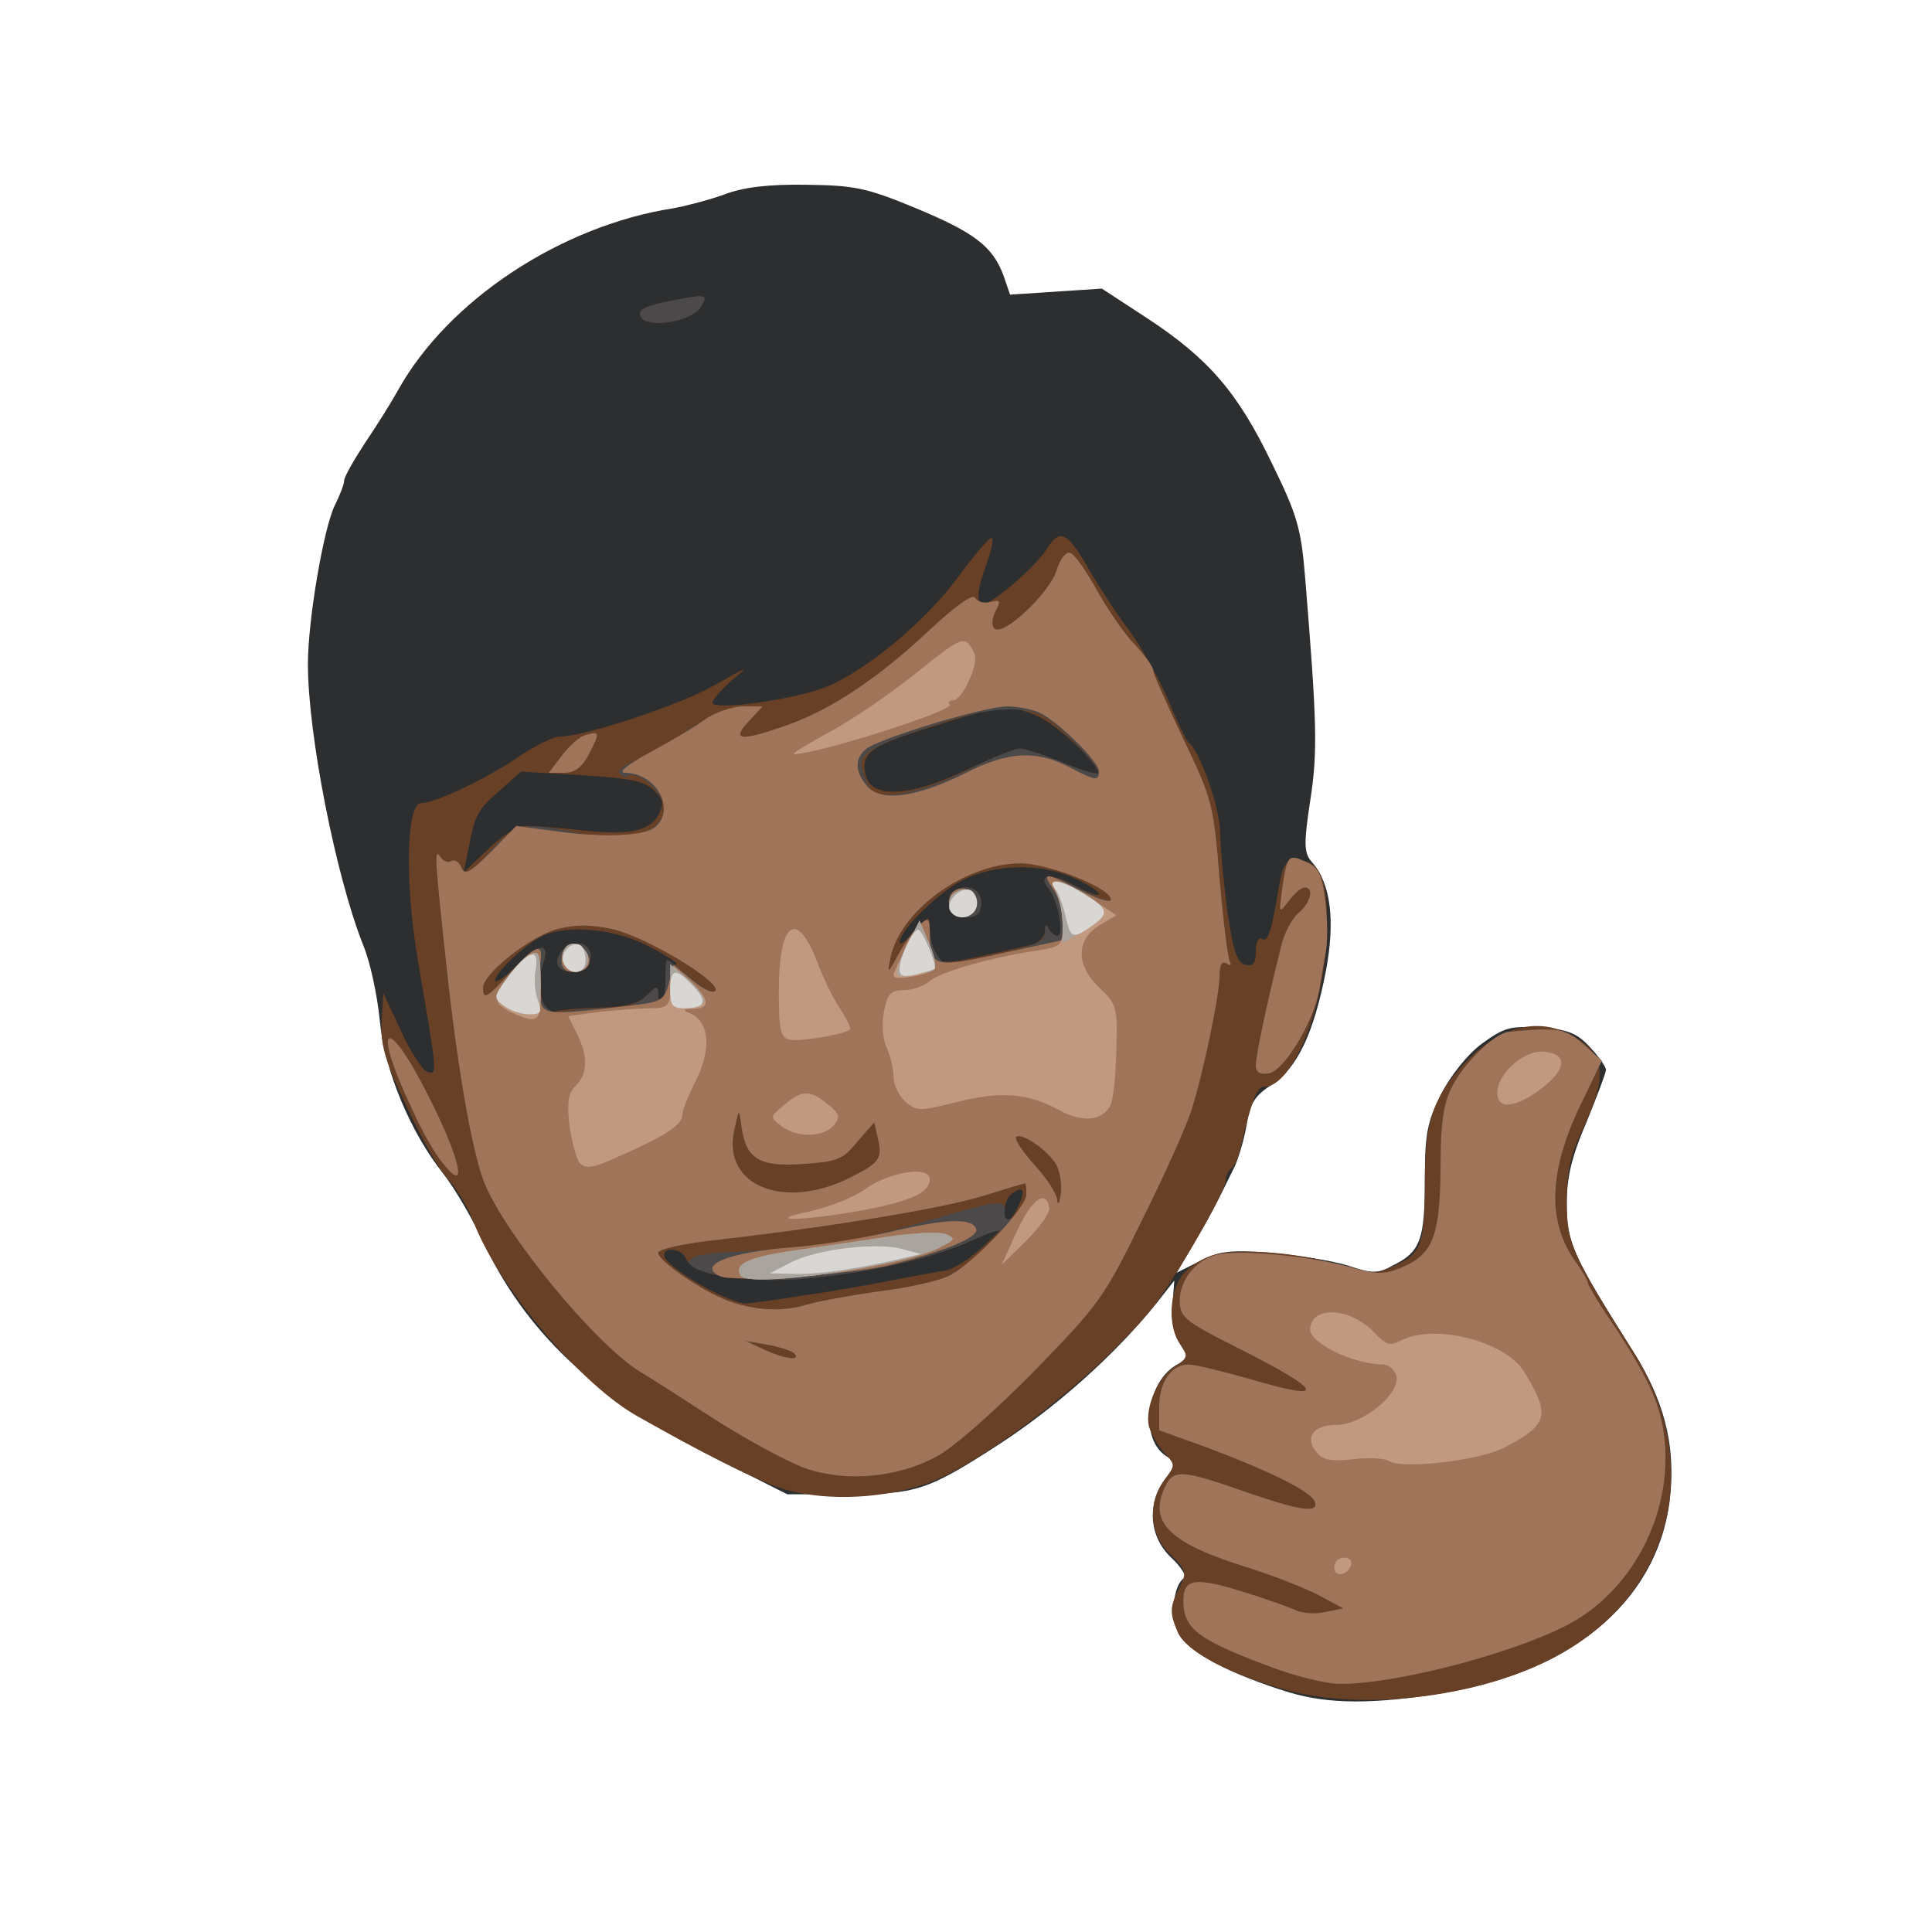
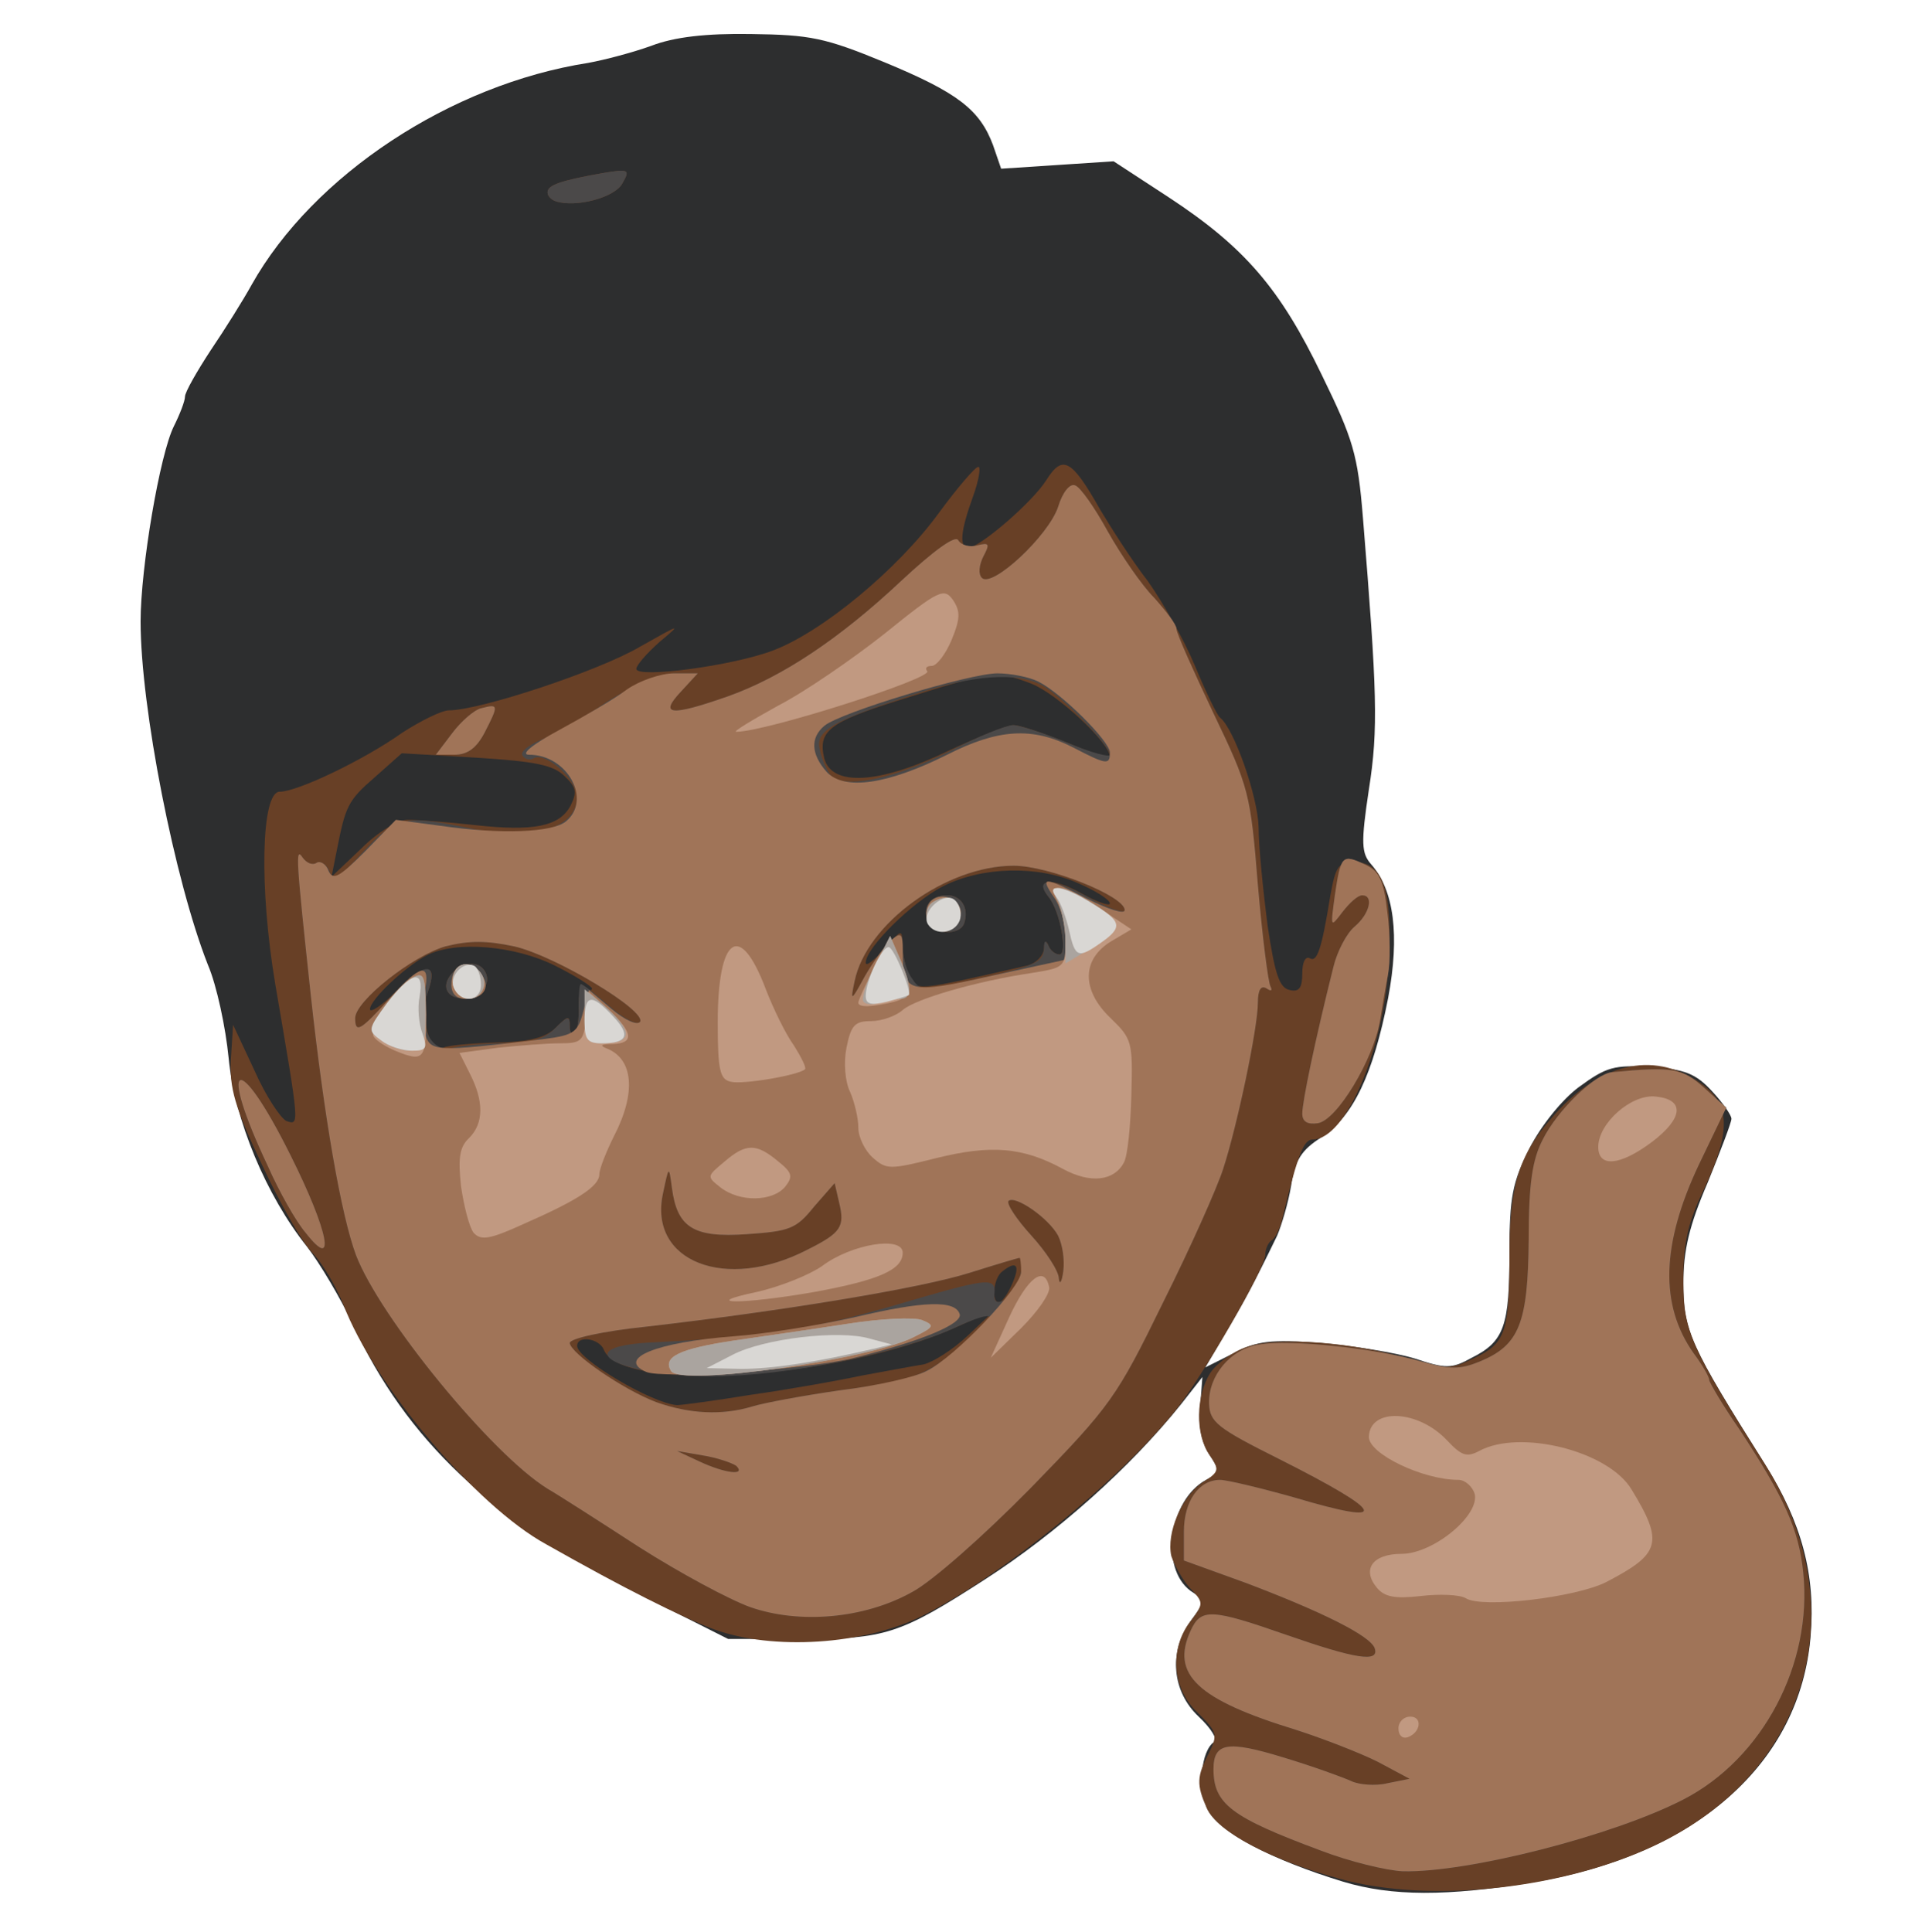
- <svg xmlns="http://www.w3.org/2000/svg" version="1.0" width="320px" height="320px" viewBox="0 0 3200 3200" preserveAspectRatio="xMidYMid meet">
+ <svg xmlns="http://www.w3.org/2000/svg" version="1.0" width="261px" height="261px" viewBox="0 0 2610 2610" preserveAspectRatio="xMidYMid meet">
  <g id="layer101" fill="#2d2e2f" stroke="none">
-     <path d="M2135 2803 c-95 -29 -166 -66 -182 -96 -15 -29 -10 -81 8 -93 5 -3 -4 -18 -21 -34 -36 -34 -41 -87 -11 -129 20 -27 20 -28 0 -41 -42 -31 -29 -123 21 -150 19 -10 19 -12 4 -35 -10 -16 -15 -39 -12 -64 l3 -40 -29 37 c-69 86 -168 174 -264 236 -116 75 -136 81 -248 81 l-100 0 -125 -63 c-194 -97 -310 -206 -382 -362 -17 -36 -45 -83 -62 -105 -55 -69 -98 -171 -106 -255 -4 -41 -16 -98 -28 -126 -45 -114 -91 -348 -91 -464 0 -73 26 -226 45 -264 8 -16 15 -34 15 -40 0 -6 16 -34 35 -63 19 -28 44 -68 55 -88 83 -148 269 -271 455 -300 22 -4 60 -14 85 -23 31 -12 74 -17 135 -16 80 1 100 5 180 38 99 41 129 64 147 112 l11 32 76 -5 76 -5 75 49 c102 67 150 123 206 239 43 88 49 108 56 194 19 234 21 285 8 367 -11 73 -10 86 3 101 31 35 39 96 23 181 -20 102 -47 160 -90 188 -27 17 -36 31 -41 65 -4 24 -13 54 -19 68 -32 66 -44 88 -70 132 l-27 46 38 -19 c32 -17 50 -19 118 -14 44 4 101 13 127 21 42 14 50 14 77 -1 44 -22 51 -43 51 -142 0 -75 4 -95 27 -141 16 -31 44 -66 67 -83 37 -27 47 -30 97 -27 46 3 61 9 83 33 14 15 26 32 26 37 0 5 -15 44 -32 86 -25 58 -33 92 -33 137 0 63 9 83 111 245 49 78 68 149 61 231 -14 172 -154 296 -376 333 -115 19 -190 19 -256 -1z" />
+     <path d="M1815 2543 c-95 -29 -166 -66 -182 -96 -15 -29 -10 -81 8 -93 5 -3 -4 -18 -21 -34 -36 -34 -41 -87 -11 -129 20 -27 20 -28 0 -41 -42 -31 -29 -123 21 -150 19 -10 19 -12 4 -35 -10 -16 -15 -39 -12 -64 l3 -40 -29 37 c-69 86 -168 174 -264 236 -116 75 -136 81 -248 81 l-100 0 -125 -63 c-194 -97 -310 -206 -382 -362 -17 -36 -45 -83 -62 -105 -55 -69 -98 -171 -106 -255 -4 -41 -16 -98 -28 -126 -45 -114 -91 -348 -91 -464 0 -73 26 -226 45 -264 8 -16 15 -34 15 -40 0 -6 16 -34 35 -63 19 -28 44 -68 55 -88 83 -148 269 -271 455 -300 22 -4 60 -14 85 -23 31 -12 74 -17 135 -16 80 1 100 5 180 38 99 41 129 64 147 112 l11 32 76 -5 76 -5 75 49 c102 67 150 123 206 239 43 88 49 108 56 194 19 234 21 285 8 367 -11 73 -10 86 3 101 31 35 39 96 23 181 -20 102 -47 160 -90 188 -27 17 -36 31 -41 65 -4 24 -13 54 -19 68 -32 66 -44 88 -70 132 l-27 46 38 -19 c32 -17 50 -19 118 -14 44 4 101 13 127 21 42 14 50 14 77 -1 44 -22 51 -43 51 -142 0 -75 4 -95 27 -141 16 -31 44 -66 67 -83 37 -27 47 -30 97 -27 46 3 61 9 83 33 14 15 26 32 26 37 0 5 -15 44 -32 86 -25 58 -33 92 -33 137 0 63 9 83 111 245 49 78 68 149 61 231 -14 172 -154 296 -376 333 -115 19 -190 19 -256 -1z" />
  </g>
  <g id="layer102" fill="#684026" stroke="none">
-     <path d="M2130 2799 c-94 -26 -164 -63 -179 -95 -14 -32 -14 -43 3 -75 12 -25 11 -28 -15 -54 -35 -32 -39 -87 -10 -124 18 -24 18 -25 -1 -45 -10 -11 -21 -31 -25 -43 -7 -31 14 -81 43 -100 22 -14 22 -17 9 -36 -20 -28 -19 -81 1 -112 9 -13 31 -29 50 -35 40 -14 146 -6 220 17 47 14 55 14 87 -2 41 -19 47 -35 47 -135 0 -97 12 -137 56 -188 64 -75 137 -93 201 -49 42 28 43 65 6 144 -22 45 -28 73 -28 123 0 69 9 89 111 250 120 191 61 408 -139 509 -125 63 -312 85 -437 50z" />
-     <path d="M1285 2462 c-45 -17 -121 -55 -227 -115 -95 -52 -233 -216 -274 -324 -10 -25 -29 -57 -42 -70 -13 -13 -44 -67 -68 -119 -37 -78 -44 -104 -42 -142 l3 -47 29 62 c15 34 35 64 43 68 18 6 18 8 -15 -185 -22 -131 -19 -260 6 -260 24 0 114 -43 166 -80 25 -16 53 -30 63 -30 41 0 202 -53 258 -86 55 -31 57 -32 27 -7 -18 16 -32 32 -32 37 0 13 130 -4 185 -25 66 -25 168 -109 224 -186 25 -34 49 -62 53 -62 4 -1 1 18 -7 40 -17 47 -19 69 -6 69 15 0 86 -61 105 -91 22 -35 34 -29 73 40 15 25 43 69 64 96 20 28 49 79 64 115 15 36 30 67 34 70 19 15 51 107 52 148 0 26 6 85 12 132 10 67 16 85 30 88 13 3 17 -3 17 -23 0 -14 4 -23 10 -20 10 6 16 -11 28 -85 7 -39 11 -45 32 -45 39 0 52 37 47 135 -7 119 -58 240 -103 240 -12 0 -20 20 -40 103 -3 15 -10 30 -15 33 -5 3 -9 12 -9 20 0 18 -87 168 -122 211 -79 97 -232 221 -342 277 -79 39 -201 47 -281 18z m50 -317 c50 -7 117 -19 150 -26 33 -6 70 -13 83 -15 13 -3 40 -20 60 -39 l37 -35 -56 25 c-155 69 -450 88 -473 29 -6 -15 -36 -20 -36 -5 0 18 102 78 135 80 6 0 51 -6 100 -14z m353 -150 c11 -25 6 -32 -13 -17 -12 8 -16 42 -5 42 4 0 12 -11 18 -25z m-698 -326 c47 -1 68 -7 81 -20 17 -17 19 -17 19 -2 0 9 3 13 7 10 3 -4 6 -20 5 -37 0 -17 4 -28 9 -25 5 4 9 4 9 1 0 -3 -22 -17 -50 -31 -54 -27 -134 -34 -173 -14 -29 15 -77 60 -77 73 0 5 15 -4 33 -22 43 -42 60 -42 45 -1 -11 33 3 85 21 75 5 -3 37 -6 71 -7z m718 -104 c12 -3 22 -13 23 -23 0 -10 3 -12 6 -4 2 6 9 12 15 12 11 0 1 -59 -15 -78 -19 -24 4 -27 44 -5 21 12 39 18 39 14 0 -5 -19 -17 -42 -27 -55 -25 -131 -23 -184 4 -41 21 -104 83 -104 103 0 6 11 -3 25 -18 24 -28 24 -28 25 -5 0 13 4 32 10 42 10 19 5 20 158 -15z m-837 -197 c13 0 54 3 90 7 80 9 115 2 130 -26 9 -18 8 -25 -8 -40 -15 -15 -39 -20 -119 -25 l-101 -6 -36 32 c-37 32 -40 39 -52 100 l-7 35 40 -38 c23 -23 50 -39 63 -39z m730 -93 c41 -19 80 -35 89 -35 8 0 41 11 73 24 31 13 57 22 57 19 0 -19 -71 -85 -106 -99 -47 -18 -54 -17 -181 23 -92 29 -108 41 -99 78 10 38 74 35 167 -10z" />
-     <path d="M925 1600 c-10 -17 20 -44 40 -36 9 3 15 14 13 23 -4 21 -43 30 -53 13z" />
-     <path d="M1574 1505 c-8 -19 3 -35 26 -35 19 0 30 17 23 38 -6 17 -42 15 -49 -3z" />
-     <path d="M1071 532 c-6 -2 -11 -7 -11 -12 0 -10 18 -16 74 -26 36 -6 38 -5 27 14 -10 19 -63 33 -90 24z" />
+     <path d="M1810 2539 c-94 -26 -164 -63 -179 -95 -14 -32 -14 -43 3 -75 12 -25 11 -28 -15 -54 -35 -32 -39 -87 -10 -124 18 -24 18 -25 -1 -45 -10 -11 -21 -31 -25 -43 -7 -31 14 -81 43 -100 22 -14 22 -17 9 -36 -20 -28 -19 -81 1 -112 9 -13 31 -29 50 -35 40 -14 146 -6 220 17 47 14 55 14 87 -2 41 -19 47 -35 47 -135 0 -97 12 -137 56 -188 64 -75 137 -93 201 -49 42 28 43 65 6 144 -22 45 -28 73 -28 123 0 69 9 89 111 250 120 191 61 408 -139 509 -125 63 -312 85 -437 50z" />
+     <path d="M965 2202 c-45 -17 -121 -55 -227 -115 -95 -52 -233 -216 -274 -324 -10 -25 -29 -57 -42 -70 -13 -13 -44 -67 -68 -119 -37 -78 -44 -104 -42 -142 l3 -47 29 62 c15 34 35 64 43 68 18 6 18 8 -15 -185 -22 -131 -19 -260 6 -260 24 0 114 -43 166 -80 25 -16 53 -30 63 -30 41 0 202 -53 258 -86 55 -31 57 -32 27 -7 -18 16 -32 32 -32 37 0 13 130 -4 185 -25 66 -25 168 -109 224 -186 25 -34 49 -62 53 -62 4 -1 1 18 -7 40 -17 47 -19 69 -6 69 15 0 86 -61 105 -91 22 -35 34 -29 73 40 15 25 43 69 64 96 20 28 49 79 64 115 15 36 30 67 34 70 19 15 51 107 52 148 0 26 6 85 12 132 10 67 16 85 30 88 13 3 17 -3 17 -23 0 -14 4 -23 10 -20 10 6 16 -11 28 -85 7 -39 11 -45 32 -45 39 0 52 37 47 135 -7 119 -58 240 -103 240 -12 0 -20 20 -40 103 -3 15 -10 30 -15 33 -5 3 -9 12 -9 20 0 18 -87 168 -122 211 -79 97 -232 221 -342 277 -79 39 -201 47 -281 18z m50 -317 c50 -7 117 -19 150 -26 33 -6 70 -13 83 -15 13 -3 40 -20 60 -39 l37 -35 -56 25 c-155 69 -450 88 -473 29 -6 -15 -36 -20 -36 -5 0 18 102 78 135 80 6 0 51 -6 100 -14z m353 -150 c11 -25 6 -32 -13 -17 -12 8 -16 42 -5 42 4 0 12 -11 18 -25z m-698 -326 c47 -1 68 -7 81 -20 17 -17 19 -17 19 -2 0 9 3 13 7 10 3 -4 6 -20 5 -37 0 -17 4 -28 9 -25 5 4 9 4 9 1 0 -3 -22 -17 -50 -31 -54 -27 -134 -34 -173 -14 -29 15 -77 60 -77 73 0 5 15 -4 33 -22 43 -42 60 -42 45 -1 -11 33 3 85 21 75 5 -3 37 -6 71 -7z m718 -104 c12 -3 22 -13 23 -23 0 -10 3 -12 6 -4 2 6 9 12 15 12 11 0 1 -59 -15 -78 -19 -24 4 -27 44 -5 21 12 39 18 39 14 0 -5 -19 -17 -42 -27 -55 -25 -131 -23 -184 4 -41 21 -104 83 -104 103 0 6 11 -3 25 -18 24 -28 24 -28 25 -5 0 13 4 32 10 42 10 19 5 20 158 -15z m-837 -197 c13 0 54 3 90 7 80 9 115 2 130 -26 9 -18 8 -25 -8 -40 -15 -15 -39 -20 -119 -25 l-101 -6 -36 32 c-37 32 -40 39 -52 100 l-7 35 40 -38 c23 -23 50 -39 63 -39z m730 -93 c41 -19 80 -35 89 -35 8 0 41 11 73 24 31 13 57 22 57 19 0 -19 -71 -85 -106 -99 -47 -18 -54 -17 -181 23 -92 29 -108 41 -99 78 10 38 74 35 167 -10z" />
+     <path d="M605 1340 c-10 -17 20 -44 40 -36 9 3 15 14 13 23 -4 21 -43 30 -53 13z" />
+     <path d="M1254 1245 c-8 -19 3 -35 26 -35 19 0 30 17 23 38 -6 17 -42 15 -49 -3z" />
+     <path d="M751 272 c-6 -2 -11 -7 -11 -12 0 -10 18 -16 74 -26 36 -6 38 -5 27 14 -10 19 -63 33 -90 24z" />
  </g>
  <g id="layer103" fill="#4b4949" stroke="none">
-     <path d="M2105 2761 c-121 -45 -145 -63 -145 -110 0 -36 19 -39 94 -16 40 12 81 27 92 32 10 5 33 7 49 3 l30 -6 -43 -23 c-24 -12 -73 -31 -110 -43 -134 -41 -170 -75 -143 -134 14 -31 28 -30 131 6 92 32 124 37 118 18 -5 -17 -72 -50 -175 -89 l-83 -30 0 -39 c0 -41 20 -70 49 -70 9 0 55 11 101 24 131 39 124 21 -21 -52 -84 -42 -94 -50 -95 -75 -1 -38 29 -74 68 -80 41 -7 157 5 219 23 39 11 52 11 79 0 53 -22 65 -51 66 -165 0 -76 5 -108 19 -135 20 -40 71 -89 94 -91 82 -8 95 -5 124 21 l30 27 -37 77 c-51 108 -53 190 -7 255 12 16 21 32 21 36 0 3 18 34 41 67 61 93 80 135 86 193 13 124 -55 252 -162 307 -95 49 -291 99 -379 97 -22 -1 -72 -13 -111 -28z" />
-     <path d="M1334 2432 c-28 -10 -95 -46 -150 -81 -54 -35 -110 -71 -124 -79 -76 -47 -227 -232 -259 -316 -20 -54 -43 -186 -61 -351 -20 -186 -21 -201 -11 -186 5 7 13 11 19 7 5 -3 13 2 17 11 5 15 13 10 46 -26 44 -47 54 -50 142 -32 88 18 147 1 147 -43 -1 -23 -44 -61 -59 -51 -5 3 -12 1 -15 -4 -3 -5 8 -14 25 -21 17 -7 58 -30 90 -52 37 -23 72 -38 91 -38 l31 0 -23 25 c-30 32 -13 33 64 6 73 -26 151 -78 234 -156 44 -41 73 -62 77 -55 4 7 16 10 26 7 16 -4 17 -2 8 15 -6 12 -7 24 -2 29 14 14 90 -57 103 -96 6 -20 16 -32 23 -29 7 2 27 31 44 62 18 32 46 73 63 90 16 18 30 36 30 42 0 6 23 57 50 114 48 100 50 108 60 232 6 70 14 132 17 137 3 6 1 7 -5 3 -8 -5 -12 2 -12 19 0 34 -28 167 -47 225 -8 25 -44 106 -81 180 -63 129 -71 140 -179 251 -64 65 -134 127 -161 141 -65 36 -152 43 -218 20z m-19 -191 c-6 -4 -26 -11 -45 -14 l-35 -6 30 14 c34 16 64 20 50 6z m21 -80 c16 -5 70 -15 119 -22 99 -13 113 -18 168 -62 52 -42 46 -50 -16 -21 -74 33 -226 64 -323 64 -133 0 -202 -41 -78 -46 160 -8 213 -17 361 -61 87 -25 99 -26 97 -5 -2 15 8 16 24 0 10 -10 18 -48 10 -48 -2 0 -32 9 -67 20 -66 21 -255 52 -438 73 -58 6 -103 16 -103 22 1 14 72 63 117 80 45 16 89 18 129 6z m414 -231 c-13 -24 -58 -55 -67 -47 -3 4 11 25 31 47 20 22 37 48 37 58 1 9 4 5 6 -10 2 -15 -1 -36 -7 -48z m-339 19 c46 -23 51 -31 43 -64 l-6 -26 -28 32 c-24 30 -33 33 -91 37 -72 5 -94 -9 -101 -63 -4 -30 -4 -30 -12 8 -20 92 85 133 195 76z m-408 -279 c34 0 53 -6 67 -20 17 -17 20 -18 20 -3 0 9 3 13 7 10 3 -4 6 -20 5 -37 0 -16 1 -30 3 -30 3 0 20 14 39 30 19 17 37 26 41 21 9 -15 -114 -89 -170 -102 -38 -8 -61 -8 -93 0 -45 13 -122 74 -122 97 0 21 7 17 46 -26 45 -50 68 -54 52 -9 -15 43 4 84 35 75 12 -3 43 -6 70 -6z m521 -139 c14 -12 16 -10 16 11 0 13 6 32 13 41 11 17 17 17 79 2 89 -20 98 -24 99 -44 0 -10 2 -11 6 -3 2 6 9 12 15 12 11 0 1 -59 -15 -78 -21 -26 6 -26 54 1 27 15 49 22 49 17 0 -19 -103 -60 -150 -60 -91 0 -199 78 -215 156 -6 28 -5 28 14 -7 11 -19 27 -41 35 -48z m76 -254 c40 -21 80 -37 89 -37 9 0 42 11 74 24 31 13 57 20 57 16 0 -13 -67 -81 -92 -94 -34 -18 -92 -14 -171 12 -112 36 -136 50 -129 75 2 12 9 27 14 34 16 20 82 7 158 -30z" />
-     <path d="M925 1600 c-10 -17 20 -44 40 -36 9 3 15 14 13 23 -4 21 -43 30 -53 13z" />
-     <path d="M1574 1505 c-8 -19 3 -35 26 -35 19 0 30 17 23 38 -6 17 -42 15 -49 -3z" />
-     <path d="M733 1926 c-13 -15 -36 -56 -51 -90 -69 -146 -41 -159 31 -14 51 102 62 158 20 104z" />
-     <path d="M2080 1765 c0 -16 17 -98 42 -198 5 -21 18 -46 29 -55 20 -17 26 -42 10 -42 -6 0 -17 10 -27 23 -16 21 -16 21 -10 -23 8 -54 10 -56 40 -42 20 9 26 21 31 65 4 30 4 68 1 83 -3 16 -8 45 -11 64 -9 52 -58 134 -84 138 -14 2 -21 -2 -21 -13z" />
-     <path d="M931 1251 c12 -16 30 -32 40 -34 23 -6 23 -4 4 33 -11 21 -23 30 -41 30 l-25 0 22 -29z" />
-     <path d="M1071 532 c-6 -2 -11 -7 -11 -12 0 -10 18 -16 74 -26 36 -6 38 -5 27 14 -10 19 -63 33 -90 24z" />
+     <path d="M1785 2501 c-121 -45 -145 -63 -145 -110 0 -36 19 -39 94 -16 40 12 81 27 92 32 10 5 33 7 49 3 l30 -6 -43 -23 c-24 -12 -73 -31 -110 -43 -134 -41 -170 -75 -143 -134 14 -31 28 -30 131 6 92 32 124 37 118 18 -5 -17 -72 -50 -175 -89 l-83 -30 0 -39 c0 -41 20 -70 49 -70 9 0 55 11 101 24 131 39 124 21 -21 -52 -84 -42 -94 -50 -95 -75 -1 -38 29 -74 68 -80 41 -7 157 5 219 23 39 11 52 11 79 0 53 -22 65 -51 66 -165 0 -76 5 -108 19 -135 20 -40 71 -89 94 -91 82 -8 95 -5 124 21 l30 27 -37 77 c-51 108 -53 190 -7 255 12 16 21 32 21 36 0 3 18 34 41 67 61 93 80 135 86 193 13 124 -55 252 -162 307 -95 49 -291 99 -379 97 -22 -1 -72 -13 -111 -28z" />
+     <path d="M1014 2172 c-28 -10 -95 -46 -150 -81 -54 -35 -110 -71 -124 -79 -76 -47 -227 -232 -259 -316 -20 -54 -43 -186 -61 -351 -20 -186 -21 -201 -11 -186 5 7 13 11 19 7 5 -3 13 2 17 11 5 15 13 10 46 -26 44 -47 54 -50 142 -32 88 18 147 1 147 -43 -1 -23 -44 -61 -59 -51 -5 3 -12 1 -15 -4 -3 -5 8 -14 25 -21 17 -7 58 -30 90 -52 37 -23 72 -38 91 -38 l31 0 -23 25 c-30 32 -13 33 64 6 73 -26 151 -78 234 -156 44 -41 73 -62 77 -55 4 7 16 10 26 7 16 -4 17 -2 8 15 -6 12 -7 24 -2 29 14 14 90 -57 103 -96 6 -20 16 -32 23 -29 7 2 27 31 44 62 18 32 46 73 63 90 16 18 30 36 30 42 0 6 23 57 50 114 48 100 50 108 60 232 6 70 14 132 17 137 3 6 1 7 -5 3 -8 -5 -12 2 -12 19 0 34 -28 167 -47 225 -8 25 -44 106 -81 180 -63 129 -71 140 -179 251 -64 65 -134 127 -161 141 -65 36 -152 43 -218 20z m-19 -191 c-6 -4 -26 -11 -45 -14 l-35 -6 30 14 c34 16 64 20 50 6z m21 -80 c16 -5 70 -15 119 -22 99 -13 113 -18 168 -62 52 -42 46 -50 -16 -21 -74 33 -226 64 -323 64 -133 0 -202 -41 -78 -46 160 -8 213 -17 361 -61 87 -25 99 -26 97 -5 -2 15 8 16 24 0 10 -10 18 -48 10 -48 -2 0 -32 9 -67 20 -66 21 -255 52 -438 73 -58 6 -103 16 -103 22 1 14 72 63 117 80 45 16 89 18 129 6z m414 -231 c-13 -24 -58 -55 -67 -47 -3 4 11 25 31 47 20 22 37 48 37 58 1 9 4 5 6 -10 2 -15 -1 -36 -7 -48z m-339 19 c46 -23 51 -31 43 -64 l-6 -26 -28 32 c-24 30 -33 33 -91 37 -72 5 -94 -9 -101 -63 -4 -30 -4 -30 -12 8 -20 92 85 133 195 76z m-408 -279 c34 0 53 -6 67 -20 17 -17 20 -18 20 -3 0 9 3 13 7 10 3 -4 6 -20 5 -37 0 -16 1 -30 3 -30 3 0 20 14 39 30 19 17 37 26 41 21 9 -15 -114 -89 -170 -102 -38 -8 -61 -8 -93 0 -45 13 -122 74 -122 97 0 21 7 17 46 -26 45 -50 68 -54 52 -9 -15 43 4 84 35 75 12 -3 43 -6 70 -6z m521 -139 c14 -12 16 -10 16 11 0 13 6 32 13 41 11 17 17 17 79 2 89 -20 98 -24 99 -44 0 -10 2 -11 6 -3 2 6 9 12 15 12 11 0 1 -59 -15 -78 -21 -26 6 -26 54 1 27 15 49 22 49 17 0 -19 -103 -60 -150 -60 -91 0 -199 78 -215 156 -6 28 -5 28 14 -7 11 -19 27 -41 35 -48z m76 -254 c40 -21 80 -37 89 -37 9 0 42 11 74 24 31 13 57 20 57 16 0 -13 -67 -81 -92 -94 -34 -18 -92 -14 -171 12 -112 36 -136 50 -129 75 2 12 9 27 14 34 16 20 82 7 158 -30z" />
+     <path d="M605 1340 c-10 -17 20 -44 40 -36 9 3 15 14 13 23 -4 21 -43 30 -53 13z" />
+     <path d="M1254 1245 c-8 -19 3 -35 26 -35 19 0 30 17 23 38 -6 17 -42 15 -49 -3z" />
+     <path d="M413 1666 c-13 -15 -36 -56 -51 -90 -69 -146 -41 -159 31 -14 51 102 62 158 20 104z" />
+     <path d="M1760 1505 c0 -16 17 -98 42 -198 5 -21 18 -46 29 -55 20 -17 26 -42 10 -42 -6 0 -17 10 -27 23 -16 21 -16 21 -10 -23 8 -54 10 -56 40 -42 20 9 26 21 31 65 4 30 4 68 1 83 -3 16 -8 45 -11 64 -9 52 -58 134 -84 138 -14 2 -21 -2 -21 -13z" />
+     <path d="M611 991 c12 -16 30 -32 40 -34 23 -6 23 -4 4 33 -11 21 -23 30 -41 30 l-25 0 22 -29z" />
+     <path d="M751 272 c-6 -2 -11 -7 -11 -12 0 -10 18 -16 74 -26 36 -6 38 -5 27 14 -10 19 -63 33 -90 24z" />
  </g>
  <g id="layer104" fill="#a07458" stroke="none">
-     <path d="M2105 2761 c-121 -45 -145 -63 -145 -110 0 -36 19 -39 94 -16 40 12 81 27 92 32 10 5 33 7 49 3 l30 -6 -43 -23 c-24 -12 -73 -31 -110 -43 -134 -41 -170 -75 -143 -134 14 -31 28 -30 131 6 92 32 124 37 118 18 -5 -17 -72 -50 -175 -89 l-83 -30 0 -39 c0 -41 20 -70 49 -70 9 0 55 11 101 24 131 39 124 21 -21 -52 -84 -42 -94 -50 -95 -75 -1 -38 29 -74 68 -80 41 -7 157 5 219 23 39 11 52 11 79 0 53 -22 65 -51 66 -165 0 -76 5 -108 19 -135 20 -40 71 -89 94 -91 82 -8 95 -5 124 21 l30 27 -37 77 c-51 108 -53 190 -7 255 12 16 21 32 21 36 0 3 18 34 41 67 61 93 80 135 86 193 13 124 -55 252 -162 307 -95 49 -291 99 -379 97 -22 -1 -72 -13 -111 -28z" />
-     <path d="M1334 2432 c-28 -10 -95 -46 -150 -81 -54 -35 -110 -71 -124 -79 -76 -47 -227 -232 -259 -316 -20 -54 -43 -186 -61 -351 -20 -186 -21 -201 -11 -186 5 7 13 11 19 7 5 -3 13 2 16 11 6 13 14 9 49 -26 l42 -43 60 8 c83 12 152 9 170 -6 35 -29 2 -90 -50 -90 -12 0 3 -13 40 -33 33 -18 75 -42 92 -55 17 -12 46 -22 64 -22 l32 0 -23 25 c-30 32 -13 33 64 6 73 -26 151 -78 234 -156 44 -41 73 -62 77 -55 4 7 16 10 26 7 16 -4 17 -2 8 15 -6 12 -7 24 -2 29 14 14 90 -57 103 -96 6 -20 16 -32 23 -29 7 2 27 31 44 62 18 32 46 73 63 90 16 18 30 36 30 42 0 6 23 57 50 114 48 100 50 108 60 232 6 70 14 132 17 137 3 6 1 7 -5 3 -8 -5 -12 2 -12 19 0 34 -28 167 -47 225 -8 25 -44 106 -81 180 -63 129 -71 140 -179 251 -64 65 -134 127 -161 141 -65 36 -152 43 -218 20z m-19 -191 c-6 -4 -26 -11 -45 -14 l-35 -6 30 14 c34 16 64 20 50 6z m21 -80 c16 -5 70 -15 119 -22 50 -6 102 -18 117 -26 39 -19 128 -113 128 -134 0 -11 -1 -19 -2 -19 -2 0 -32 9 -67 20 -66 21 -255 52 -438 73 -58 6 -103 16 -103 22 1 14 72 63 117 80 45 16 89 18 129 6z m414 -231 c-13 -24 -58 -55 -67 -47 -3 4 11 25 31 47 20 22 37 48 37 58 1 9 4 5 6 -10 2 -15 -1 -36 -7 -48z m-339 19 c46 -23 51 -31 43 -64 l-6 -26 -28 32 c-24 30 -33 33 -91 37 -72 5 -94 -9 -101 -63 -4 -30 -4 -30 -12 8 -20 92 85 133 195 76z m-354 -285 c38 -5 44 -9 51 -36 l8 -30 31 26 c18 15 34 22 38 17 9 -15 -114 -89 -170 -102 -38 -8 -61 -8 -93 0 -45 13 -122 74 -122 97 0 21 7 17 46 -26 43 -48 56 -50 48 -10 -4 16 -3 41 0 55 7 27 12 27 163 9z m467 -133 c14 -12 16 -10 16 15 0 56 7 58 119 33 l101 -22 0 -31 c0 -18 -7 -42 -16 -54 -19 -28 -14 -28 46 3 28 14 50 21 50 15 0 -19 -103 -60 -150 -60 -91 0 -199 78 -215 156 -6 28 -5 28 14 -7 11 -19 27 -41 35 -48z m76 -251 c69 -35 115 -38 170 -10 46 24 50 24 50 7 0 -15 -65 -80 -97 -96 -12 -6 -37 -11 -55 -11 -37 0 -213 53 -234 71 -19 16 -18 38 3 62 24 26 83 17 163 -23z" />
-     <path d="M1193 2114 c-40 -18 14 -40 118 -48 42 -3 116 -15 165 -26 93 -22 135 -23 141 -4 4 13 -50 36 -142 59 -62 16 -260 29 -282 19z" />
-     <path d="M930 1591 c0 -27 19 -36 37 -18 18 18 9 37 -18 37 -12 0 -19 -7 -19 -19z" />
-     <path d="M1574 1505 c-4 -9 -2 -21 4 -27 15 -15 44 -1 40 19 -4 23 -36 29 -44 8z" />
-     <path d="M733 1926 c-13 -15 -36 -56 -51 -90 -69 -146 -41 -159 31 -14 51 102 62 158 20 104z" />
-     <path d="M2080 1765 c0 -16 17 -98 42 -198 5 -21 18 -46 29 -55 20 -17 26 -42 10 -42 -6 0 -17 10 -27 23 -16 21 -16 21 -10 -23 8 -54 10 -56 40 -42 20 9 26 21 31 65 4 30 4 68 1 83 -3 16 -8 45 -11 64 -9 52 -58 134 -84 138 -14 2 -21 -2 -21 -13z" />
-     <path d="M931 1251 c12 -16 30 -32 40 -34 23 -6 23 -4 4 33 -11 21 -23 30 -41 30 l-25 0 22 -29z" />
+     <path d="M1785 2501 c-121 -45 -145 -63 -145 -110 0 -36 19 -39 94 -16 40 12 81 27 92 32 10 5 33 7 49 3 l30 -6 -43 -23 c-24 -12 -73 -31 -110 -43 -134 -41 -170 -75 -143 -134 14 -31 28 -30 131 6 92 32 124 37 118 18 -5 -17 -72 -50 -175 -89 l-83 -30 0 -39 c0 -41 20 -70 49 -70 9 0 55 11 101 24 131 39 124 21 -21 -52 -84 -42 -94 -50 -95 -75 -1 -38 29 -74 68 -80 41 -7 157 5 219 23 39 11 52 11 79 0 53 -22 65 -51 66 -165 0 -76 5 -108 19 -135 20 -40 71 -89 94 -91 82 -8 95 -5 124 21 l30 27 -37 77 c-51 108 -53 190 -7 255 12 16 21 32 21 36 0 3 18 34 41 67 61 93 80 135 86 193 13 124 -55 252 -162 307 -95 49 -291 99 -379 97 -22 -1 -72 -13 -111 -28z" />
+     <path d="M1014 2172 c-28 -10 -95 -46 -150 -81 -54 -35 -110 -71 -124 -79 -76 -47 -227 -232 -259 -316 -20 -54 -43 -186 -61 -351 -20 -186 -21 -201 -11 -186 5 7 13 11 19 7 5 -3 13 2 16 11 6 13 14 9 49 -26 l42 -43 60 8 c83 12 152 9 170 -6 35 -29 2 -90 -50 -90 -12 0 3 -13 40 -33 33 -18 75 -42 92 -55 17 -12 46 -22 64 -22 l32 0 -23 25 c-30 32 -13 33 64 6 73 -26 151 -78 234 -156 44 -41 73 -62 77 -55 4 7 16 10 26 7 16 -4 17 -2 8 15 -6 12 -7 24 -2 29 14 14 90 -57 103 -96 6 -20 16 -32 23 -29 7 2 27 31 44 62 18 32 46 73 63 90 16 18 30 36 30 42 0 6 23 57 50 114 48 100 50 108 60 232 6 70 14 132 17 137 3 6 1 7 -5 3 -8 -5 -12 2 -12 19 0 34 -28 167 -47 225 -8 25 -44 106 -81 180 -63 129 -71 140 -179 251 -64 65 -134 127 -161 141 -65 36 -152 43 -218 20z m-19 -191 c-6 -4 -26 -11 -45 -14 l-35 -6 30 14 c34 16 64 20 50 6z m21 -80 c16 -5 70 -15 119 -22 50 -6 102 -18 117 -26 39 -19 128 -113 128 -134 0 -11 -1 -19 -2 -19 -2 0 -32 9 -67 20 -66 21 -255 52 -438 73 -58 6 -103 16 -103 22 1 14 72 63 117 80 45 16 89 18 129 6z m414 -231 c-13 -24 -58 -55 -67 -47 -3 4 11 25 31 47 20 22 37 48 37 58 1 9 4 5 6 -10 2 -15 -1 -36 -7 -48z m-339 19 c46 -23 51 -31 43 -64 l-6 -26 -28 32 c-24 30 -33 33 -91 37 -72 5 -94 -9 -101 -63 -4 -30 -4 -30 -12 8 -20 92 85 133 195 76z m-354 -285 c38 -5 44 -9 51 -36 l8 -30 31 26 c18 15 34 22 38 17 9 -15 -114 -89 -170 -102 -38 -8 -61 -8 -93 0 -45 13 -122 74 -122 97 0 21 7 17 46 -26 43 -48 56 -50 48 -10 -4 16 -3 41 0 55 7 27 12 27 163 9z m467 -133 c14 -12 16 -10 16 15 0 56 7 58 119 33 l101 -22 0 -31 c0 -18 -7 -42 -16 -54 -19 -28 -14 -28 46 3 28 14 50 21 50 15 0 -19 -103 -60 -150 -60 -91 0 -199 78 -215 156 -6 28 -5 28 14 -7 11 -19 27 -41 35 -48z m76 -251 c69 -35 115 -38 170 -10 46 24 50 24 50 7 0 -15 -65 -80 -97 -96 -12 -6 -37 -11 -55 -11 -37 0 -213 53 -234 71 -19 16 -18 38 3 62 24 26 83 17 163 -23z" />
+     <path d="M873 1854 c-40 -18 14 -40 118 -48 42 -3 116 -15 165 -26 93 -22 135 -23 141 -4 4 13 -50 36 -142 59 -62 16 -260 29 -282 19z" />
+     <path d="M610 1331 c0 -27 19 -36 37 -18 18 18 9 37 -18 37 -12 0 -19 -7 -19 -19z" />
+     <path d="M1254 1245 c-4 -9 -2 -21 4 -27 15 -15 44 -1 40 19 -4 23 -36 29 -44 8z" />
+     <path d="M413 1666 c-13 -15 -36 -56 -51 -90 -69 -146 -41 -159 31 -14 51 102 62 158 20 104z" />
+     <path d="M1760 1505 c0 -16 17 -98 42 -198 5 -21 18 -46 29 -55 20 -17 26 -42 10 -42 -6 0 -17 10 -27 23 -16 21 -16 21 -10 -23 8 -54 10 -56 40 -42 20 9 26 21 31 65 4 30 4 68 1 83 -3 16 -8 45 -11 64 -9 52 -58 134 -84 138 -14 2 -21 -2 -21 -13z" />
+     <path d="M611 991 c12 -16 30 -32 40 -34 23 -6 23 -4 4 33 -11 21 -23 30 -41 30 l-25 0 22 -29z" />
  </g>
  <g id="layer105" fill="#c19981" stroke="none">
-     <path d="M2210 2596 c0 -9 7 -16 16 -16 9 0 14 5 12 12 -6 18 -28 21 -28 4z" />
-     <path d="M2301 2420 c-8 -5 -36 -6 -61 -3 -35 4 -49 1 -59 -11 -21 -25 -6 -46 33 -46 43 0 106 -52 99 -81 -3 -10 -13 -19 -22 -19 -48 0 -121 -35 -121 -58 1 -40 67 -37 106 5 19 20 26 23 43 14 55 -30 175 0 206 52 44 72 39 87 -34 125 -41 21 -168 36 -190 22z" />
-     <path d="M1227 2113 c-12 -19 11 -30 83 -41 41 -6 111 -16 156 -23 44 -7 89 -9 100 -5 17 7 17 9 -9 22 -57 31 -317 68 -330 47z" />
-     <path d="M1684 2040 c25 -54 48 -71 54 -40 1 9 -16 33 -38 55 l-41 40 25 -55z" />
-     <path d="M1343 2006 c31 -7 71 -23 88 -35 40 -30 109 -41 109 -18 0 23 -32 37 -119 53 -97 17 -159 17 -78 0z" />
-     <path d="M960 1926 c-6 -8 -13 -36 -17 -63 -4 -38 -2 -53 11 -65 20 -20 20 -50 1 -87 l-14 -28 52 -7 c29 -3 66 -6 84 -6 29 0 32 -3 35 -35 l3 -35 28 25 c33 31 34 45 5 46 -16 0 -18 2 -8 6 36 14 40 60 10 118 -11 22 -20 45 -20 52 0 16 -29 35 -102 67 -46 21 -58 23 -68 12z" />
-     <path d="M1294 1865 c-19 -15 -19 -15 5 -35 29 -25 43 -25 72 -1 20 16 21 21 10 35 -17 20 -61 21 -87 1z" />
-     <path d="M1757 1840 c-55 -30 -98 -33 -171 -15 -64 16 -68 16 -87 -1 -10 -9 -19 -27 -19 -40 0 -13 -5 -34 -11 -48 -7 -14 -9 -40 -5 -60 6 -30 11 -36 33 -36 15 0 34 -7 43 -15 17 -15 100 -39 174 -50 44 -7 46 -8 46 -42 0 -19 -5 -43 -10 -54 -15 -28 6 -25 57 9 l42 28 -27 16 c-40 24 -41 66 -1 104 29 28 30 32 28 104 -1 41 -5 82 -10 91 -13 25 -45 29 -82 9z" />
-     <path d="M2480 1810 c0 -32 45 -72 78 -68 39 4 37 29 -5 61 -44 33 -73 35 -73 7z" />
-     <path d="M1308 1722 c-15 -3 -18 -15 -18 -80 0 -117 30 -138 65 -45 10 26 27 61 38 76 10 16 17 30 15 32 -8 8 -84 21 -100 17z" />
-     <path d="M854 1680 c-12 -5 -25 -13 -29 -19 -7 -13 29 -67 53 -80 15 -8 17 -2 18 50 0 61 -3 65 -42 49z" />
-     <path d="M1480 1615 c0 -3 10 -25 22 -48 l21 -42 13 30 c18 42 17 52 -8 59 -29 7 -48 8 -48 1z" />
-     <path d="M933 1594 c-3 -8 -1 -20 5 -26 15 -15 43 8 35 28 -7 19 -32 18 -40 -2z" />
-     <path d="M1574 1505 c-4 -10 -1 -21 7 -26 20 -12 34 -5 34 17 0 24 -33 31 -41 9z" />
-     <path d="M1371 1214 c37 -19 102 -64 145 -98 73 -59 80 -62 92 -45 10 15 10 25 -2 54 -8 19 -20 35 -27 35 -7 0 -9 3 -6 7 10 9 -218 82 -258 82 -5 0 20 -15 56 -35z" />
+     <path d="M1890 2336 c0 -9 7 -16 16 -16 17 0 14 22 -4 28 -7 2 -12 -3 -12 -12z" />
+     <path d="M1981 2160 c-8 -5 -36 -6 -61 -3 -35 4 -49 1 -59 -11 -21 -25 -6 -46 33 -46 43 0 106 -52 99 -81 -3 -10 -13 -19 -22 -19 -48 0 -121 -35 -121 -58 1 -40 67 -37 106 5 19 20 26 23 43 14 55 -30 175 0 206 52 44 72 39 87 -34 125 -41 21 -168 36 -190 22z" />
+     <path d="M907 1853 c-12 -19 11 -30 83 -41 41 -6 111 -16 156 -23 44 -7 89 -9 100 -5 17 7 17 9 -9 22 -57 31 -317 68 -330 47z" />
+     <path d="M1364 1780 c25 -54 48 -71 54 -40 1 9 -16 33 -38 55 l-41 40 25 -55z" />
+     <path d="M1023 1746 c31 -7 71 -23 88 -35 40 -30 109 -41 109 -18 0 23 -32 37 -119 53 -97 17 -159 17 -78 0z" />
+     <path d="M640 1666 c-6 -8 -13 -36 -17 -63 -4 -38 -2 -53 11 -65 20 -20 20 -50 1 -87 l-14 -28 52 -7 c29 -3 66 -6 84 -6 29 0 32 -3 35 -35 l3 -35 28 25 c33 31 34 45 5 46 -16 0 -18 2 -8 6 36 14 40 60 10 118 -11 22 -20 45 -20 52 0 16 -29 35 -102 67 -46 21 -58 23 -68 12z" />
+     <path d="M974 1605 c-19 -15 -19 -15 5 -35 29 -25 43 -25 72 -1 20 16 21 21 10 35 -17 20 -61 21 -87 1z" />
+     <path d="M1437 1580 c-55 -30 -98 -33 -171 -15 -64 16 -68 16 -87 -1 -10 -9 -19 -27 -19 -40 0 -13 -5 -34 -11 -48 -7 -14 -9 -40 -5 -60 6 -30 11 -36 33 -36 15 0 34 -7 43 -15 17 -15 100 -39 174 -50 44 -7 46 -8 46 -42 0 -19 -5 -43 -10 -54 -15 -28 6 -25 57 9 l42 28 -27 16 c-40 24 -41 66 -1 104 29 28 30 32 28 104 -1 41 -5 82 -10 91 -13 25 -45 29 -82 9z" />
+     <path d="M2160 1550 c0 -32 45 -72 78 -68 39 4 37 29 -5 61 -44 33 -73 35 -73 7z" />
+     <path d="M988 1462 c-15 -3 -18 -15 -18 -80 0 -117 30 -138 65 -45 10 26 27 61 38 76 10 16 17 30 15 32 -8 8 -84 21 -100 17z" />
+     <path d="M534 1420 c-12 -5 -25 -13 -29 -19 -7 -13 29 -67 53 -80 15 -8 17 -2 18 50 0 61 -3 65 -42 49z" />
+     <path d="M1160 1355 c0 -3 10 -25 22 -48 l21 -42 13 30 c18 42 17 52 -8 59 -29 7 -48 8 -48 1z" />
+     <path d="M613 1334 c-3 -8 -1 -20 5 -26 15 -15 43 8 35 28 -7 19 -32 18 -40 -2z" />
+     <path d="M1254 1245 c-4 -10 -1 -21 7 -26 20 -12 34 -5 34 17 0 24 -33 31 -41 9z" />
+     <path d="M1051 954 c37 -19 102 -64 145 -98 73 -59 80 -62 92 -45 10 15 10 25 -2 54 -8 19 -20 35 -27 35 -7 0 -9 3 -6 7 10 9 -218 82 -258 82 -5 0 20 -15 56 -35z" />
  </g>
  <g id="layer106" fill="#aaa49f" stroke="none">
-     <path d="M1227 2113 c-12 -19 11 -30 83 -41 41 -6 111 -16 156 -23 44 -7 89 -9 100 -5 17 7 17 9 -9 22 -57 31 -317 68 -330 47z" />
-     <path d="M835 1666 c-18 -13 -18 -14 4 -45 12 -17 30 -35 39 -40 15 -8 17 -2 17 45 0 48 -2 54 -21 54 -11 0 -29 -6 -39 -14z" />
-     <path d="M1110 1633 l0 -36 23 19 c43 37 44 54 1 54 -21 0 -24 -4 -24 -37z" />
-     <path d="M1487 1614 c-3 -4 3 -25 15 -48 l21 -41 13 30 c17 40 17 55 0 55 -8 0 -21 2 -28 5 -8 3 -17 3 -21 -1z" />
-     <path d="M933 1594 c-3 -8 -1 -20 5 -26 15 -15 43 8 35 28 -7 19 -32 18 -40 -2z" />
-     <path d="M1760 1530 c0 -17 -5 -40 -10 -51 -14 -26 3 -25 47 2 39 25 38 37 -5 62 l-32 19 0 -32z" />
-     <path d="M1574 1505 c-4 -10 -1 -21 7 -26 20 -12 34 -5 34 17 0 24 -33 31 -41 9z" />
+     <path d="M907 1853 c-12 -19 11 -30 83 -41 41 -6 111 -16 156 -23 44 -7 89 -9 100 -5 17 7 17 9 -9 22 -57 31 -317 68 -330 47z" />
+     <path d="M515 1406 c-18 -13 -18 -14 4 -45 12 -17 30 -35 39 -40 15 -8 17 -2 17 45 0 48 -2 54 -21 54 -11 0 -29 -6 -39 -14z" />
+     <path d="M790 1373 l0 -36 23 19 c43 37 44 54 1 54 -21 0 -24 -4 -24 -37z" />
+     <path d="M1167 1354 c-3 -4 3 -25 15 -48 l21 -41 13 30 c17 40 17 55 0 55 -8 0 -21 2 -28 5 -8 3 -17 3 -21 -1z" />
+     <path d="M613 1334 c-3 -8 -1 -20 5 -26 15 -15 43 8 35 28 -7 19 -32 18 -40 -2z" />
+     <path d="M1440 1270 c0 -17 -5 -40 -10 -51 -14 -26 3 -25 47 2 39 25 38 37 -5 62 l-32 19 0 -32z" />
+     <path d="M1254 1245 c-4 -10 -1 -21 7 -26 20 -12 34 -5 34 17 0 24 -33 31 -41 9z" />
  </g>
  <g id="layer107" fill="#d9d7d4" stroke="none">
-     <path d="M1310 2091 c42 -22 144 -34 185 -22 l30 8 -25 6 c-77 18 -136 27 -178 27 l-47 -1 35 -18z" />
-     <path d="M835 1666 c-18 -13 -18 -15 8 -50 33 -43 51 -47 44 -9 -3 15 -1 37 4 50 7 20 5 23 -14 23 -13 0 -32 -6 -42 -14z" />
-     <path d="M1110 1640 c0 -36 9 -38 38 -7 25 26 20 37 -15 37 -19 0 -23 -5 -23 -30z" />
-     <path d="M1490 1606 c0 -20 21 -66 31 -66 7 0 32 61 27 65 -2 1 -15 5 -30 9 -21 5 -28 3 -28 -8z" />
-     <path d="M933 1594 c-6 -16 15 -37 29 -28 4 3 8 14 8 25 0 23 -28 26 -37 3z" />
-     <path d="M1765 1518 c-4 -18 -12 -39 -17 -45 -16 -20 10 -16 48 8 40 24 42 32 12 53 -31 22 -35 20 -43 -16z" />
-     <path d="M1574 1509 c-10 -17 23 -46 37 -32 7 7 9 19 6 27 -7 18 -33 21 -43 5z" />
+     <path d="M990 1831 c42 -22 144 -34 185 -22 l30 8 -25 6 c-77 18 -136 27 -178 27 l-47 -1 35 -18z" />
+     <path d="M515 1406 c-18 -13 -18 -15 8 -50 33 -43 51 -47 44 -9 -3 15 -1 37 4 50 7 20 5 23 -14 23 -13 0 -32 -6 -42 -14z" />
+     <path d="M790 1380 c0 -36 9 -38 38 -7 25 26 20 37 -15 37 -19 0 -23 -5 -23 -30z" />
+     <path d="M1170 1346 c0 -20 21 -66 31 -66 7 0 32 61 27 65 -2 1 -15 5 -30 9 -21 5 -28 3 -28 -8z" />
+     <path d="M613 1334 c-6 -16 15 -37 29 -28 4 3 8 14 8 25 0 23 -28 26 -37 3z" />
+     <path d="M1445 1258 c-4 -18 -12 -39 -17 -45 -16 -20 10 -16 48 8 40 24 42 32 12 53 -31 22 -35 20 -43 -16z" />
+     <path d="M1254 1249 c-10 -17 23 -46 37 -32 7 7 9 19 6 27 -7 18 -33 21 -43 5z" />
  </g>
</svg>
